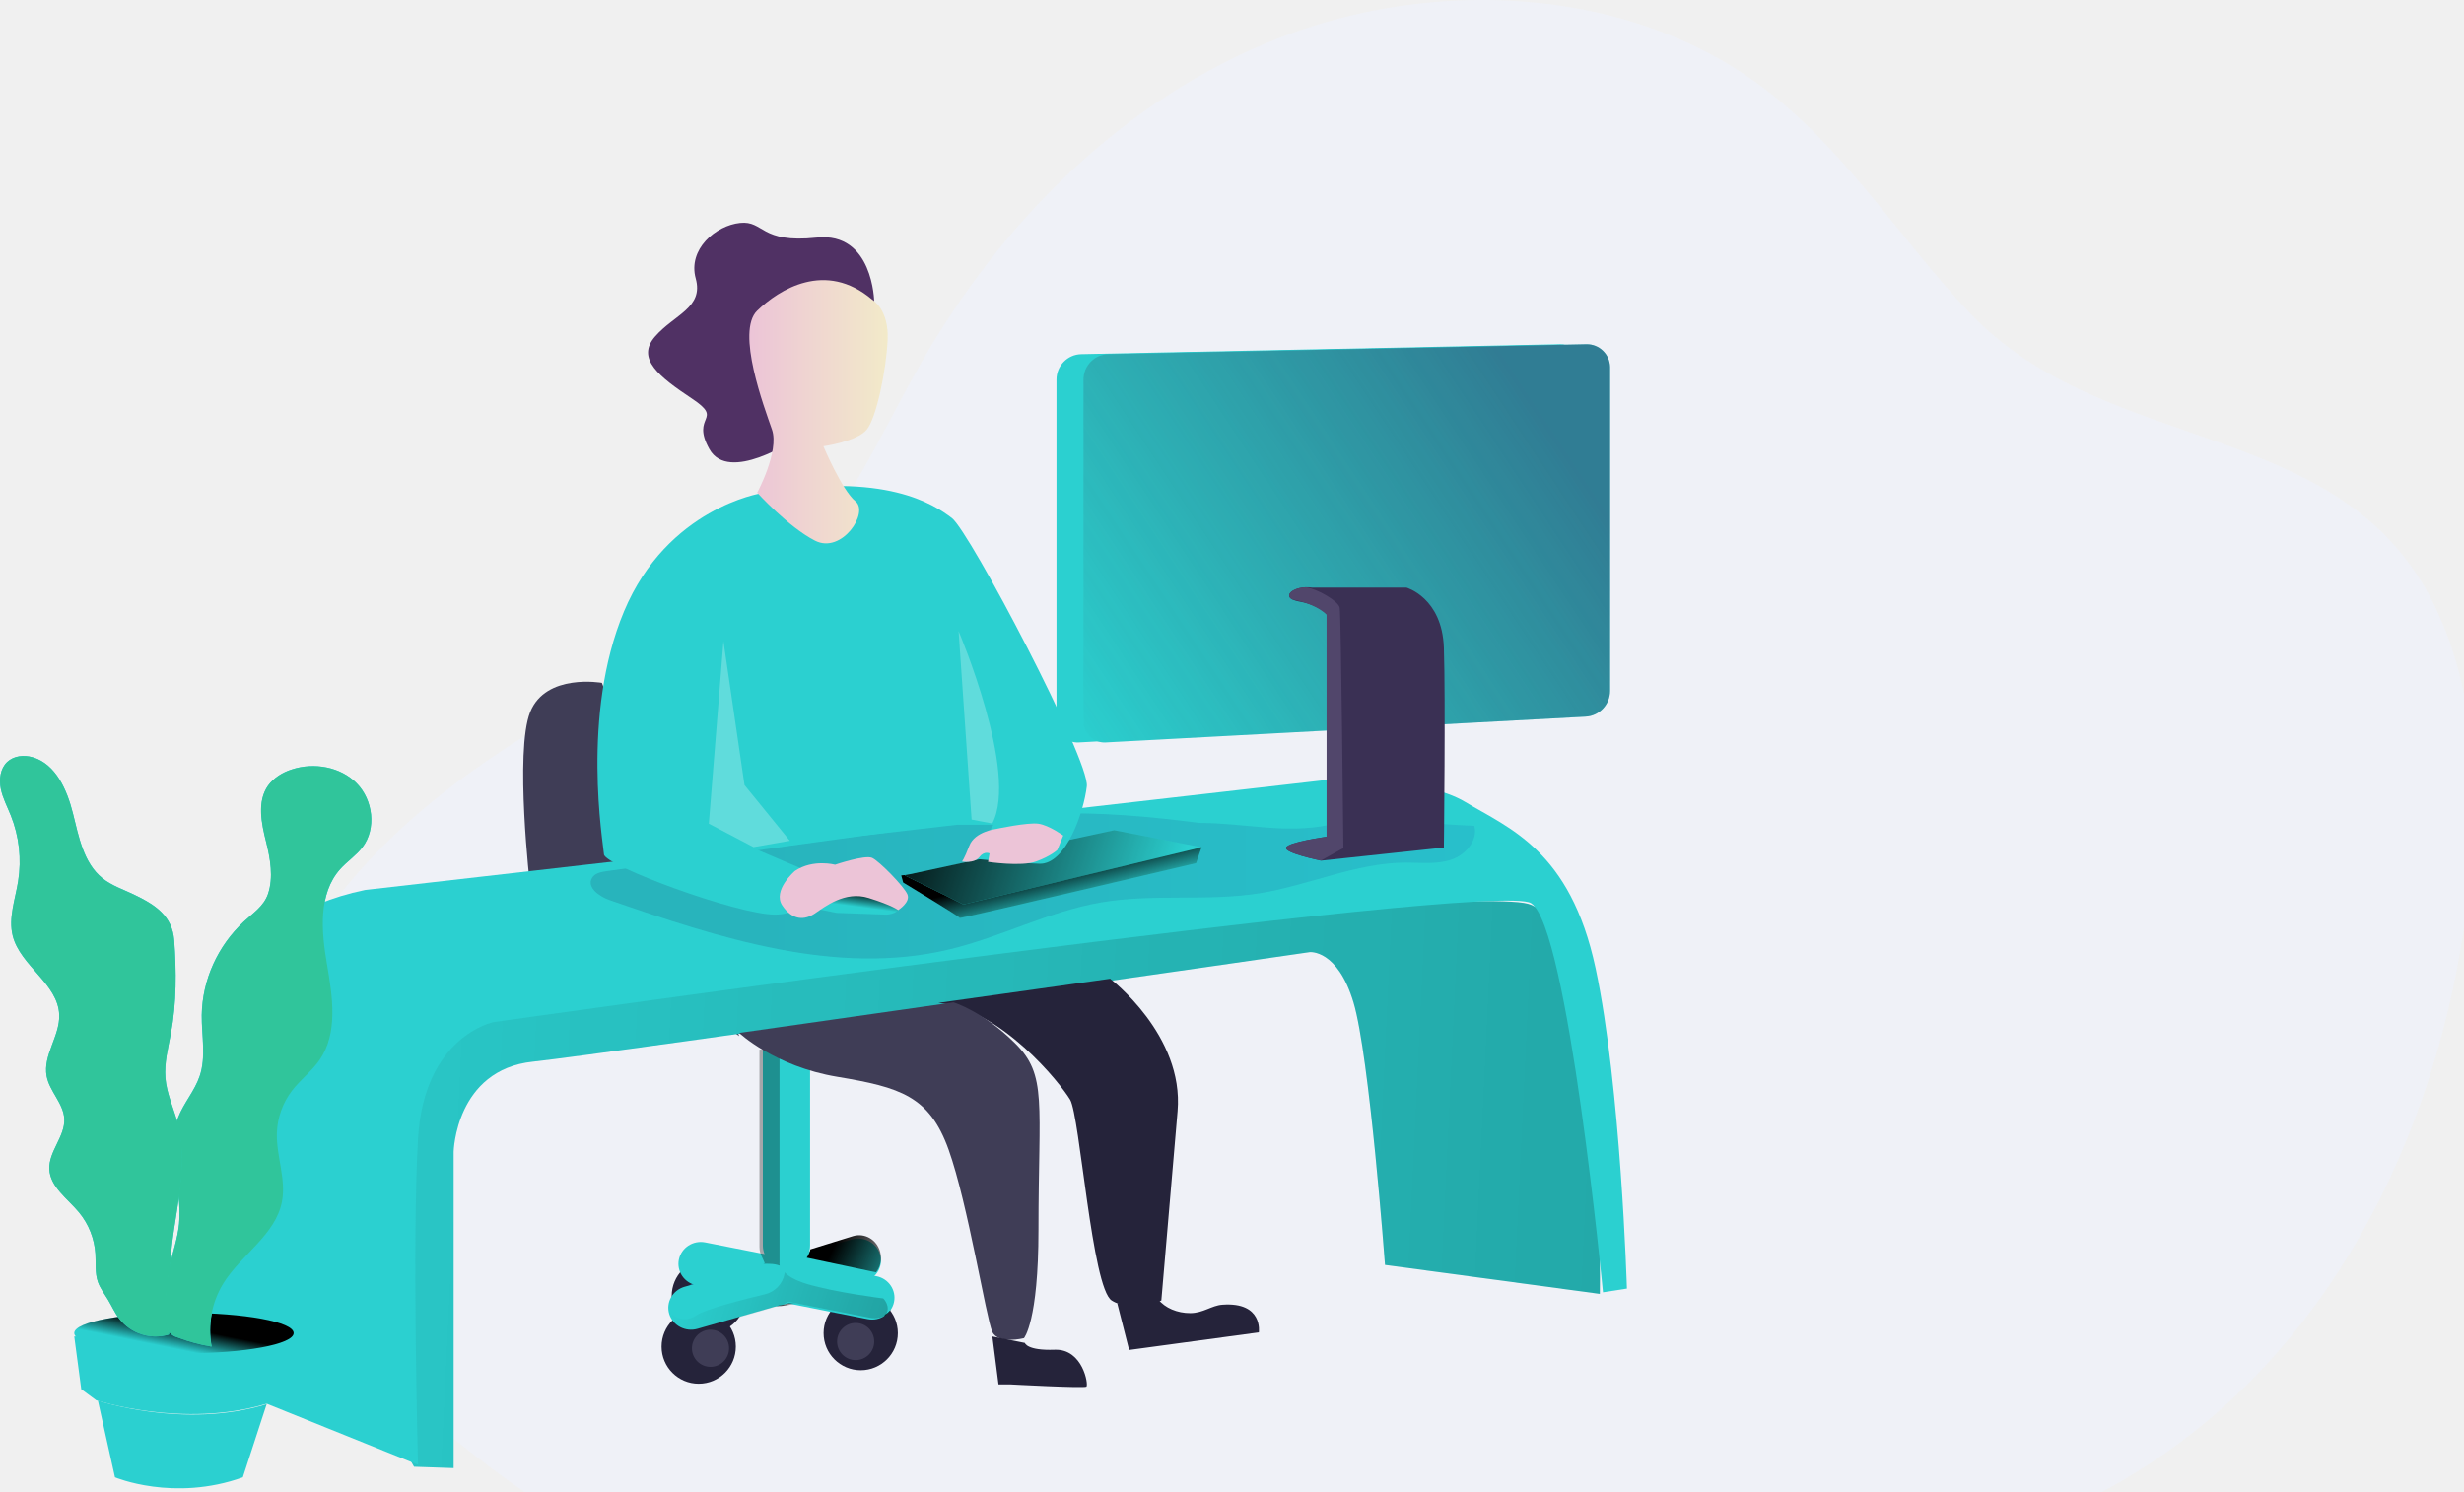
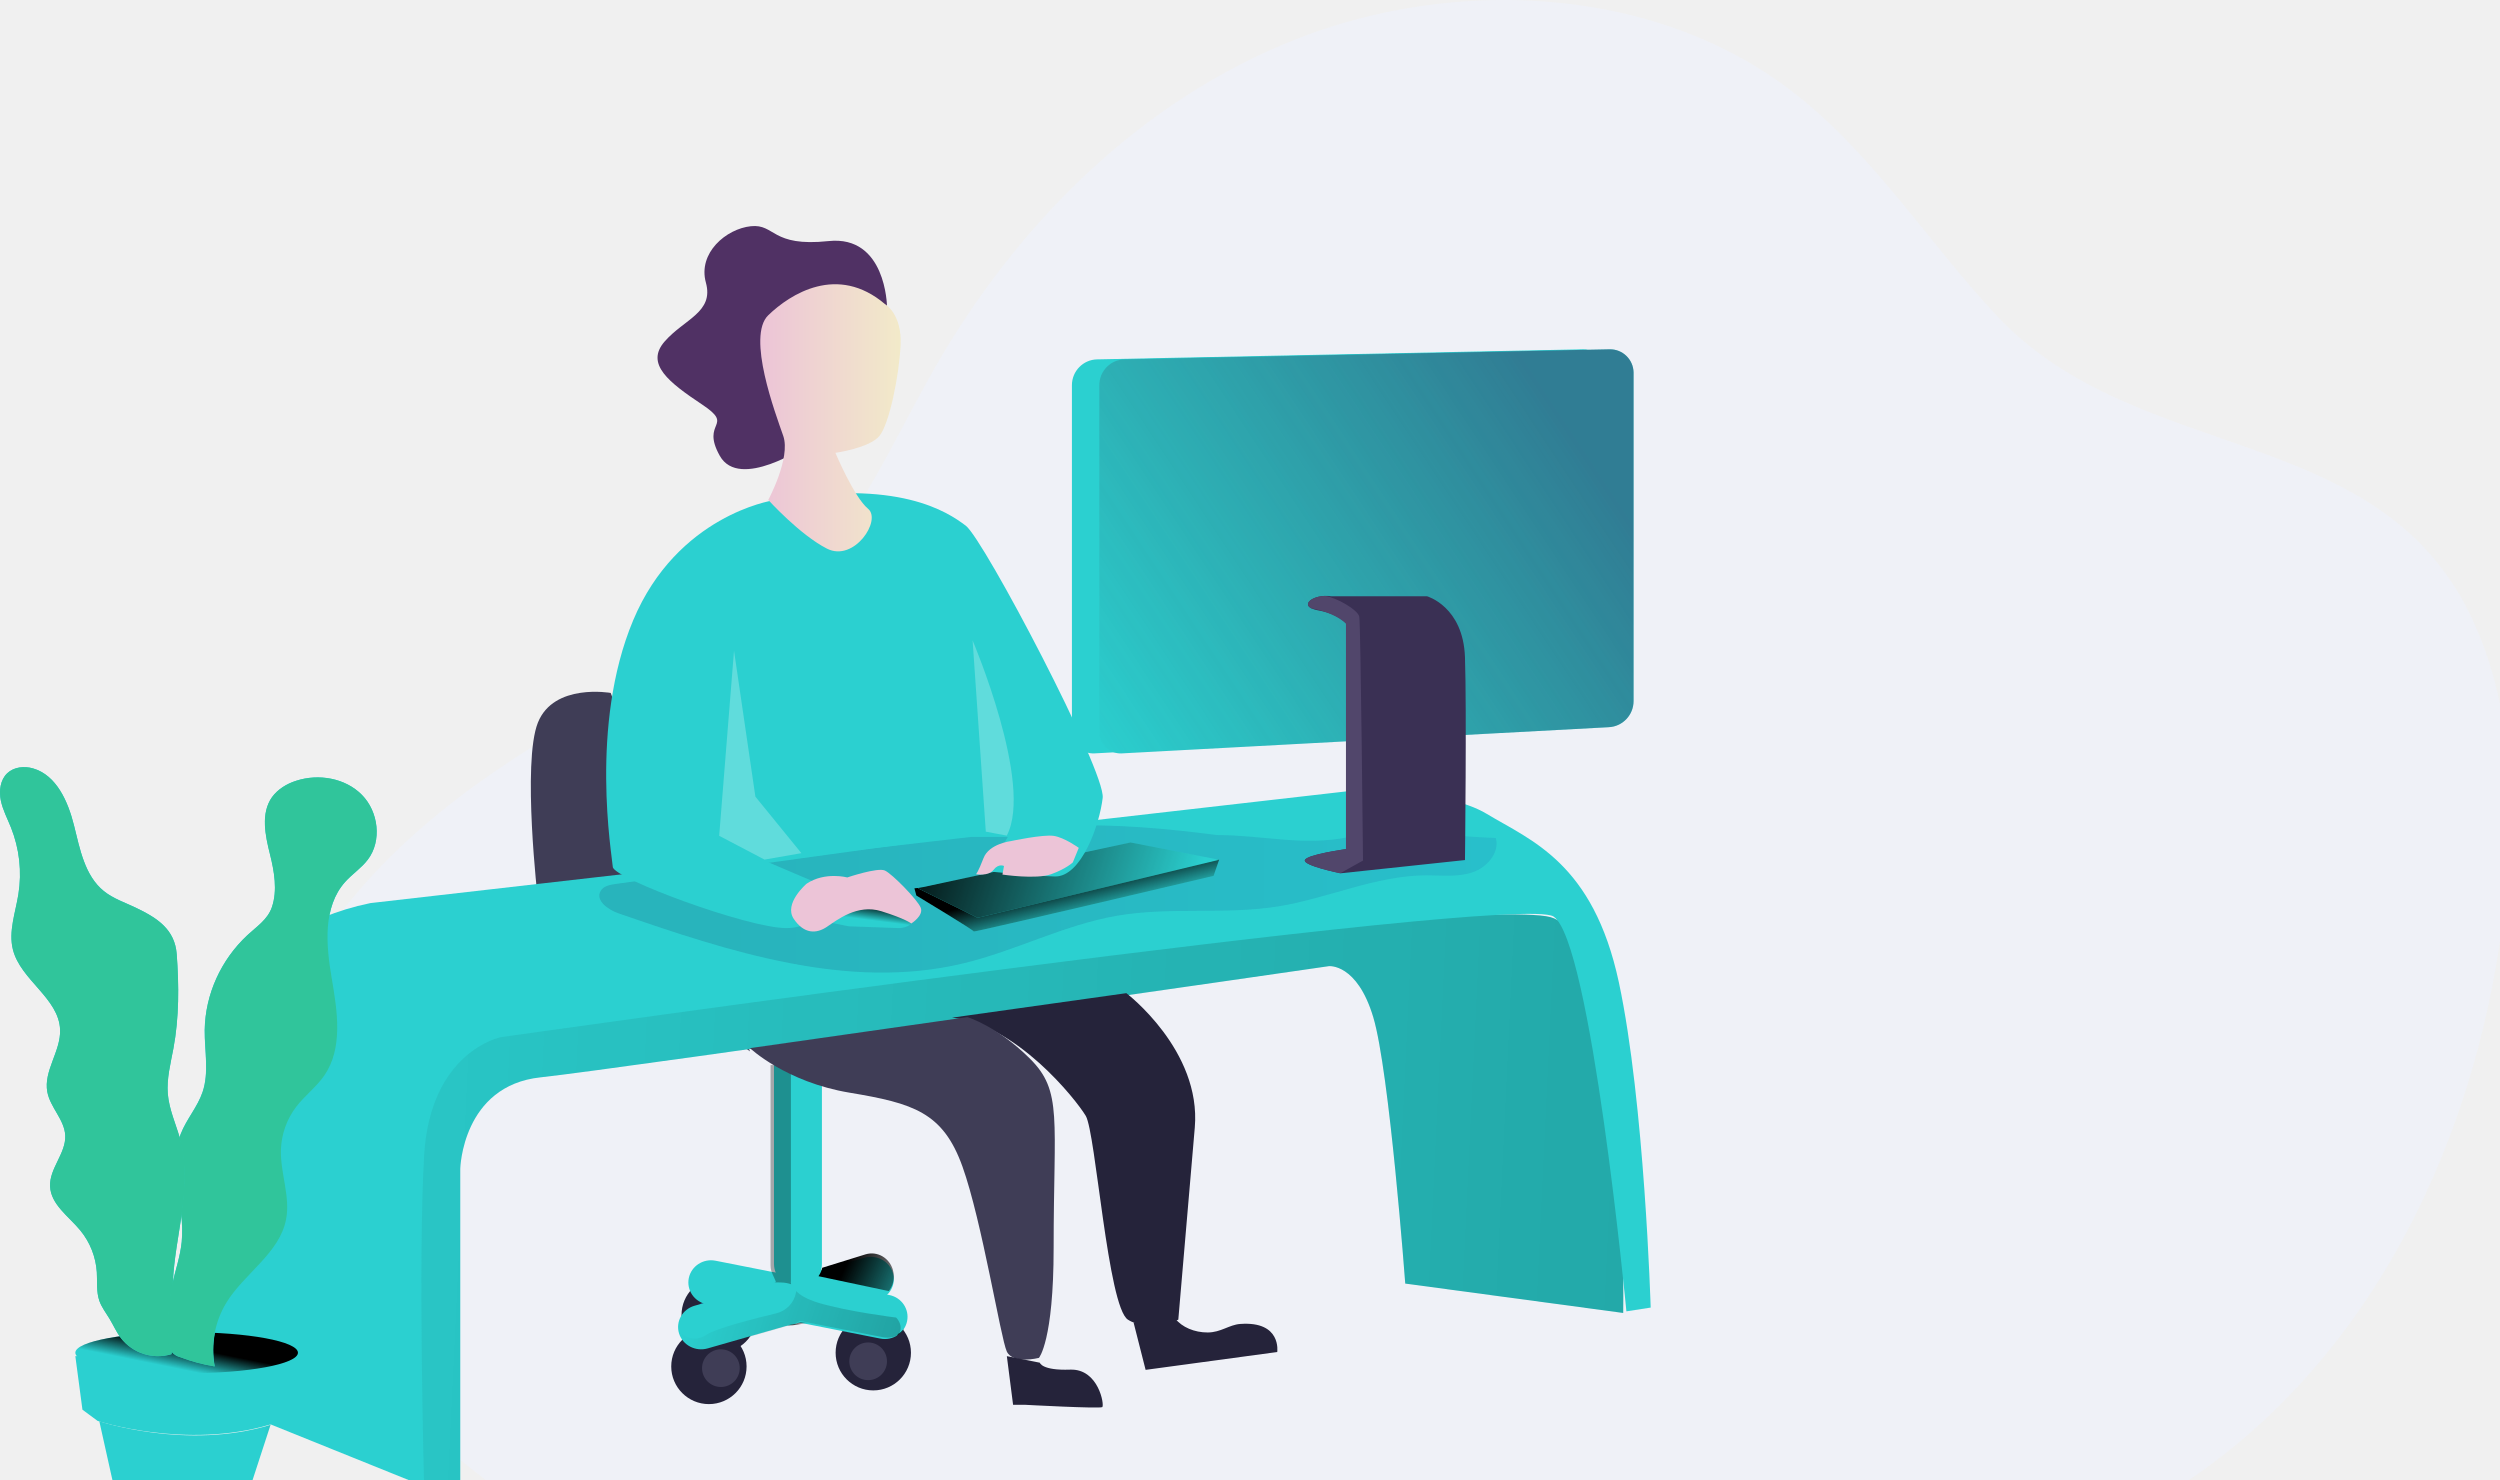
- <svg xmlns="http://www.w3.org/2000/svg" width="730" height="442">
+ <svg xmlns="http://www.w3.org/2000/svg" width="730" height="432">
  <defs>
    <linearGradient id="a" x1="0%" x2="100%" y1="50%" y2="50%">
      <stop offset="0%" stop-color="#183866" />
      <stop offset="100%" stop-color="#1A7FC1" />
    </linearGradient>
    <linearGradient id="b" x1="-.13%" x2="100%" y1="50.057%" y2="50.057%">
      <stop offset="0%" />
      <stop offset="99%" stop-opacity="0" />
    </linearGradient>
    <linearGradient id="c" x1="176.072%" x2="310.393%" y1="-566.037%" y2="-534.629%">
      <stop offset="0%" />
      <stop offset="99%" stop-opacity="0" />
    </linearGradient>
    <linearGradient id="d" x1="58.928%" x2="52.269%" y1="-257.998%" y2="-277.344%">
      <stop offset="0%" />
      <stop offset="99%" stop-opacity="0" />
    </linearGradient>
    <linearGradient id="e" x1="156.099%" x2="8.109%" y1="-63.273%" y2="-76.114%">
      <stop offset="0%" />
      <stop offset="99%" stop-opacity="0" />
    </linearGradient>
    <linearGradient id="f" x1="2361.044%" x2="2162.651%" y1="-16584.906%" y2="-16647.547%">
      <stop offset="0%" />
      <stop offset="99%" stop-opacity="0" />
    </linearGradient>
    <linearGradient id="g" x1="241.391%" x2="133.142%" y1="-426.052%" y2="-412.195%">
      <stop offset="0%" />
      <stop offset="99%" stop-opacity="0" />
    </linearGradient>
    <linearGradient id="h" x1="106.85%" x2="-35.821%" y1="22.502%" y2="19.27%">
      <stop offset="0%" />
      <stop offset="100%" stop-opacity="0" />
    </linearGradient>
    <linearGradient id="i" x1="14.169%" x2="114.168%" y1="-41.335%" y2="-41.335%">
      <stop offset="0%" stop-color="#183866" />
      <stop offset="100%" stop-color="#1A7FC1" />
    </linearGradient>
    <linearGradient id="j" x1="40.386%" x2="71.43%" y1="39.515%" y2="67.977%">
      <stop offset="0%" />
      <stop offset="99%" stop-opacity="0" />
    </linearGradient>
    <linearGradient id="k" x1="-12.531%" x2="93.689%" y1="44.923%" y2="53.42%">
      <stop offset="0%" />
      <stop offset="99%" stop-opacity="0" />
    </linearGradient>
    <linearGradient id="l" x1="53.702%" x2="43.721%" y1="42.271%" y2="80.595%">
      <stop offset="0%" />
      <stop offset="99%" stop-opacity="0" />
    </linearGradient>
    <linearGradient id="m" x1="190.926%" x2="102.154%" y1="-333.246%" y2="-335.028%">
      <stop offset="0%" />
      <stop offset="99%" stop-opacity="0" />
    </linearGradient>
    <linearGradient id="n" x1="168.578%" x2="111.53%" y1="-126.252%" y2="-126.942%">
      <stop offset="0%" />
      <stop offset="99%" stop-opacity="0" />
    </linearGradient>
    <linearGradient id="o" x1="56.989%" x2="28.128%" y1="43.618%" y2="69.958%">
      <stop offset="0%" />
      <stop offset="99%" stop-opacity="0" />
    </linearGradient>
    <linearGradient id="p" x1="58.095%" x2="57.212%" y1="-1473.571%" y2="-1370.204%">
      <stop offset="0%" />
      <stop offset="99%" stop-opacity="0" />
    </linearGradient>
    <linearGradient id="q" x1="-.04%" x2="99.996%" y1="49.993%" y2="49.993%">
      <stop offset="0%" stop-color="#ECC4D7" />
      <stop offset="42%" stop-color="#EFD4D1" />
      <stop offset="100%" stop-color="#F2EAC9" />
    </linearGradient>
    <linearGradient id="r" x1="99.032%" x2="199.03%" y1="-163.287%" y2="-163.287%">
      <stop offset="0%" stop-color="#ECC4D7" />
      <stop offset="42%" stop-color="#EFD4D1" />
      <stop offset="100%" stop-color="#F2EAC9" />
    </linearGradient>
    <linearGradient id="s" x1="124.306%" x2="224.306%" y1="-84.564%" y2="-84.564%">
      <stop offset="0%" stop-color="#ECC4D7" />
      <stop offset="42%" stop-color="#EFD4D1" />
      <stop offset="100%" stop-color="#F2EAC9" />
    </linearGradient>
    <linearGradient id="t" x1="128.89%" x2="24.06%" y1="100.36%" y2="153.095%">
      <stop offset="0%" stop-color="#362958" stop-opacity=".501" />
      <stop offset="100%" stop-color="#34313D" stop-opacity="0" />
    </linearGradient>
    <linearGradient id="u" x1="3990.942%" x2="3874.36%" y1="-34225.187%" y2="-34268.317%">
      <stop offset="0%" />
      <stop offset="99%" stop-opacity="0" />
    </linearGradient>
  </defs>
  <g fill="none" fill-rule="nonzero">
    <path fill="#EFF1F7" d="M583.08 92.214c-20.973-22.385-37.208-49.107-62.275-67.375-39.374-28.754-96.041-31.558-142.08-13.494-46.04 18.063-81.905 54.474-105.544 95.703-12.435 21.692-22.202 45.354-40.423 63.08-15.403 14.976-35.648 24.531-54.843 34.938-30.948 16.733-60.752 36.952-80.78 64.695-20.026 27.743-28.98 64.18-16.178 95.446 8.633 21.097 26.022 37.883 43.836 53.081 20.964 17.869 43.496 34.601 69.5 45.248 32.555 13.246 68.694 16.094 104.134 17.442 62.828 2.38 125.757.601 188.319-5.323 51.23-4.844 104.011-13.113 146.874-39.88 60.043-37.484 91-106.163 97.97-173.51 2.836-26.936 2.118-54.928-8.964-79.92-26.504-59.78-98.017-45.798-139.547-90.131z" />
    <path fill="#3F3D56" d="M178.317 202.334s-16.6-2.947-21.25 8.669c-4.65 11.616 0 51.733 0 51.733L219 307l-40.683-104.666z" />
    <path fill="#2BD0D0" d="M256.202 379.727l-24.555 7.008c-3.568 1.01-7.31-.952-8.372-4.386-1.047-3.438.987-7.046 4.55-8.069l24.522-7.014c3.565-1.01 7.307.947 8.372 4.379 1.058 3.433-.96 7.045-4.517 8.082z" />
    <circle cx="255" cy="395" r="11" fill="#25233A" />
    <circle cx="253.5" cy="397.5" r="5.5" fill="#3F3D56" />
    <circle cx="210" cy="384" r="11" fill="#25233A" />
    <path fill="url(#a)" d="M214 384.5a5.5 5.5 0 11-11 0 5.5 5.5 0 0111 0z" />
    <circle cx="207" cy="399" r="11" fill="#25233A" />
    <path fill="#3F3D56" d="M216 399.5a5.5 5.5 0 11-11 0 5.5 5.5 0 0111 0z" />
    <path fill="#2BD0D0" d="M257.085 390.874l-50.787-10.046c-3.574-.717-5.884-4.13-5.168-7.636.732-3.5 4.21-5.764 7.785-5.066l50.787 10.027c3.574.717 5.884 4.13 5.168 7.637-.723 3.507-4.204 5.781-7.785 5.084z" />
    <path fill="#2BD0D0" d="M226 310h14v59c0 3.866-3.133 7-6.997 7a6.999 6.999 0 01-6.996-7v-59H226z" />
    <path fill="#2BD0D0" d="M231.187 386.708l-24.537 7.025c-3.568 1.014-7.314-.949-8.375-4.388-1.047-3.44.987-7.05 4.548-8.074l24.537-7.005c3.564-1.01 7.304.948 8.368 4.381 1.039 3.435-.99 7.034-4.541 8.06z" />
    <path fill="url(#b)" d="M236 386.26l-3.125.551a12.89 12.89 0 01-2.875.172l1.305-.228a10.302 10.302 0 002.507-.755l2.188.26z" />
    <path fill="url(#c)" d="M261 372.738a6.914 6.914 0 01-1.46 4.262L239 372.65a7.113 7.113 0 001.098-2.462l12.654-3.923a6.201 6.201 0 014.913.579c1.5.867 2.609 2.324 3.083 4.048.164.6.249 1.222.252 1.846z" />
    <path fill="url(#d)" d="M225.22 371.103a5.776 5.776 0 01-.22-1.58V311h5.943v63.07c-.059.31-.04.627.057.93a9.278 9.278 0 00-2.845-.511c-.69-.04-1.385-.04-2.076 0l.425-.1c.262-.04-.94-2.091-1.283-3.286z" opacity=".31" />
    <path fill="url(#e)" d="M262.289 389.8c-.97.523-2.061.797-3.17.796a7.063 7.063 0 01-1.33-.13l-22.407-4.406-1.867-.363a6.54 6.54 0 01-2.133 1.055l-1.11.317-23.025 6.666c-3.514 1.007-7.202-.943-8.247-4.362 1.997 1.805 5.029 1.973 7.223.401 2.811-1.896 14.002-4.743 20.341-6.257 2.996-.698 5.288-3.05 5.848-6 .016-.173.042-.346.08-.517 1.056 1.113 2.997 2.362 6.505 3.423 8.64 2.589 22.667 4.304 22.667 4.304s2.532 2.42.625 5.073z" opacity=".31" />
    <path fill="url(#f)" d="M264 388a7.624 7.624 0 01-2 2 119.75 119.75 0 002-2z" />
    <path fill="url(#g)" d="M226.3 370.559a6.82 6.82 0 001.7 3.13c-.21.039-.425.092-.641.151L206.088 380c-3.271-.813-5.426-3.865-5.044-7.146.381-3.28 3.181-5.781 6.556-5.854a7.14 7.14 0 011.35.132l17.35 3.427z" />
    <path fill="#503164" d="M259 89.407s-.276-20.805-17.075-19.01c-16.8 1.793-15.511-5.095-22.687-4.339-7.175.757-15.51 7.786-13.117 16.468 2.395 8.682-6.332 10.623-12.064 17.21-5.733 6.587 1.349 11.976 11.006 18.416 9.657 6.44-.6 4.773 5.125 14.955 5.726 10.181 25.107-2.825 25.107-2.825L259 89.407z" />
    <path fill="#2BD0D0" d="M122.664 434.601l11.73.399v-93.745s.59-24.241 23.452-26.673c22.861-2.431 230.196-32.466 230.196-32.466s8.218-.87 12.951 14.901c4.733 15.771 9.34 77.787 9.34 77.787l63.64 8.577s1.68-109.55-21.302-115.595c-22.981-6.045-323.522 24.76-323.522 24.76s-22.29 116.352-6.485 142.055z" />
    <path fill="url(#h)" d="M122.664 434.601l11.73.399v-93.745s.59-24.241 23.452-26.673c22.861-2.431 230.196-32.466 230.196-32.466s8.218-.87 12.951 14.901c4.733 15.771 9.34 77.787 9.34 77.787l63.64 8.577s1.68-109.55-21.302-115.595c-22.981-6.045-323.522 24.76-323.522 24.76s-22.29 116.352-6.485 142.055z" opacity=".197" />
    <path fill="#2BD0D0" d="M62 303.784s5.744-31.756 46.144-40.079l285.183-32.643s27.996-1.16 40.804 6.587c12.808 7.746 31.088 14.168 38.583 49.223 7.495 35.056 9.286 94.942 9.286 94.942l-7.09 1.1s-10.348-108.44-21.312-115.306c-10.963-6.865-307.402 35.255-307.402 35.255s-20.561 4.088-22.352 34.532c-1.79 30.443 0 96.605 0 96.605L62 409.057V303.784z" />
    <path fill="url(#i)" d="M355.425 243.844c-14.762-1.9-29.644-3.276-44.519-2.72-11.18.433-22.286 1.966-33.372 3.493l-97.775 13.503c-1.66.23-3.55.603-4.38 2.044-1.592 2.752 2.15 5.464 5.182 6.512 32.51 11.256 67.243 22.656 100.708 14.63 15.3-3.669 29.511-11.288 45.03-13.935 15.518-2.647 31.448-.21 46.933-2.706 14.557-2.345 28.417-9.009 43.172-9.074 4.525 0 9.183.577 13.475-.839 4.293-1.415 8.088-5.739 6.9-10.05-13.853-.478-29.404-3.007-42.992-.262-13.449 2.712-24.894-.596-38.362-.596z" opacity=".19" />
    <path fill="#2BD0D0" d="M267 259.38l.57 2.114s16.881 10.173 16.775 10.501c-.106.328 70.024-16.24 70.024-16.24L356 251l-89 8.38z" />
    <path fill="url(#j)" d="M267 259.38l.57 2.114s16.881 10.173 16.775 10.501c-.106.328 70.024-16.24 70.024-16.24L356 251l-89 8.38z" />
    <path fill="#2BD0D0" d="M268 259.364L330.107 246 356 251.054 285.442 268z" />
    <path fill="url(#k)" d="M268 259.364L330.107 246 356 251.054 285.442 268z" />
    <path fill="#2BD0D0" d="M247.832 270.484l14.457.512s3.672.228 4.62-2.717c.95-2.945-5.89-9.16-6.622-9.277-.733-.118-19.76 5.22-17.017 10.556l4.562.926z" />
    <path fill="url(#l)" d="M247.832 270.484l14.457.512s3.672.228 4.62-2.717c.95-2.945-5.89-9.16-6.622-9.277-.733-.118-19.76 5.22-17.017 10.556l4.562.926z" />
    <path fill="#2BD0D0" d="M79 416.056l-7.058 21.677c-20.473 7.351-37.88 0-37.88 0L29 415s25.535 8.56 50 1.056z" />
    <path fill="url(#m)" d="M79 416.056l-7.058 21.677c-20.473 7.351-37.88 0-37.88 0L29 415s25.535 8.56 50 1.056z" />
    <path fill="#2BD0D0" d="M87 396l-2.284 16.943-5.786 3.008c-24.648 7.42-50.415-1.038-50.415-1.038l-4.443-3.283L22 396h65z" />
    <path fill="url(#n)" d="M87 396l-2.284 16.943-5.786 3.008c-24.648 7.42-50.415-1.038-50.415-1.038l-4.443-3.283L22 396h65z" />
    <ellipse cx="54.5" cy="395" fill="#2BD0D0" rx="32.5" ry="6" />
    <ellipse cx="54.5" cy="395" fill="url(#o)" rx="32.5" ry="6" />
    <path fill="#2BD0D0" d="M39.641 265.03c-3.182-1.515-6.603-2.658-9.356-4.87-5.547-4.5-6.953-12.248-8.69-19.198-1.736-6.951-5.097-14.593-11.944-16.587-2.562-.737-5.567-.445-7.515 1.39-2.053 1.933-2.47 5.11-1.908 7.914.561 2.804 1.928 5.316 2.985 7.974a36.878 36.878 0 012.172 19.477c-.865 5.389-2.932 10.851-1.605 16.134 2.252 8.964 13.47 14.22 13.78 23.457.212 6.233-4.885 12.001-3.73 18.135.852 4.538 5.005 8.08 5.23 12.692.25 5.23-4.662 9.655-4.424 14.885.237 5.23 5.427 8.725 8.815 12.839a21.453 21.453 0 014.827 12.193c.178 2.791-.179 5.682.726 8.327.66 1.933 1.98 3.575 3.004 5.316 1.13 1.88 1.981 3.914 3.341 5.655a13.696 13.696 0 0014.725 4.651c1.05-6.95.132-14.04.423-21.065.574-13.609 5.691-27.324 2.416-40.535-1.201-4.844-3.512-9.443-3.922-14.413-.363-4.44.812-8.838 1.631-13.217 1.69-9.044 1.664-18.394.97-27.538-.547-7.256-5.618-10.599-11.95-13.616z" />
    <path fill="#2BD0D0" d="M59.752 300.767c-.053 6.062 1.33 12.33-.612 18.085-1.47 4.362-4.702 7.934-6.371 12.223-3.85 9.899 1.33 21 .273 31.57-.44 4.354-1.936 8.537-2.88 12.813a51.236 51.236 0 00-.851 16.485 4.17 4.17 0 003.325 4.342A51.942 51.942 0 0062.711 399a26.638 26.638 0 013.445-18.59c5.274-8.63 15.522-14.446 17.43-24.359 1.29-6.712-1.715-13.524-1.502-20.355a21.886 21.886 0 014.482-12.548c2.48-3.227 5.839-5.723 8.147-9.07 5.546-8.066 3.817-18.848 2.168-28.494-1.65-9.647-2.607-20.748 3.91-28.057 2.062-2.31 4.748-4.044 6.617-6.513 4.163-5.504 3.112-13.983-1.73-18.902-4.84-4.92-12.635-6.28-19.218-4.116a13.86 13.86 0 00-7.01 4.76c-3.325 4.714-1.995 11.154-.585 16.757 1.23 4.867 2.221 10.483.539 15.39-1.257 3.651-4.443 5.63-7.15 8.172a38.903 38.903 0 00-12.502 27.692z" />
    <path fill="#30C59B" d="M53.062 354.522c-.938 6.593-2.292 13.239-2.57 19.851v.665a1.757 1.757 0 01-.111.479 51.684 51.684 0 00-.866 16.501c.036.893.261 1.768.66 2.566-.032.279-.072.551-.111.83a13.702 13.702 0 01-14.73-4.652c-1.32-1.741-2.213-3.775-3.342-5.655-1.057-1.748-2.345-3.39-3.005-5.317-.905-2.659-.549-5.536-.727-8.327a21.453 21.453 0 00-4.828-12.196c-3.389-4.087-8.587-7.516-8.818-12.833-.231-5.317 4.676-9.656 4.425-14.887-.224-4.612-4.379-8.154-5.23-12.693-1.157-6.135 3.962-11.903 3.731-18.137-.31-9.238-11.532-14.495-13.785-23.46-1.32-5.284.74-10.747 1.605-16.136a36.876 36.876 0 00-2.146-19.46c-1.057-2.658-2.424-5.163-2.986-7.975-.561-2.81-.145-5.981 1.909-7.922 1.982-1.834 4.954-2.126 7.517-1.389 6.856 1.994 10.204 9.664 11.948 16.615 1.744 6.952 3.144 14.694 8.692 19.2 2.742 2.227 6.176 3.356 9.36 4.872 6.34 3.017 11.413 6.36 11.955 13.55.66 9.145.72 18.496-.97 27.541-.82 4.38-1.982 8.78-1.632 13.219.35 4.44 2.272 8.64 3.527 12.946.139.485.277.977.396 1.469 1.665 6.839 1.13 13.757.132 20.735z" />
    <path fill="url(#p)" d="M49.718 394a7.789 7.789 0 01-.502-2.488c-.43-5.36-.216-10.78.637-16.047.023-.155.052-.31.08-.465-.171 6.346.374 12.744-.215 19z" />
    <path fill="#30C59B" d="M107.393 251.014c-1.871 2.47-4.562 4.202-6.627 6.513-6.527 7.303-5.568 18.41-3.916 28.057 1.651 9.646 3.383 20.428-2.172 28.495-2.31 3.32-5.674 5.842-8.159 9.069a21.865 21.865 0 00-4.49 12.548c-.212 6.831 2.798 13.643 1.506 20.355-1.911 9.913-12.175 15.742-17.457 24.36A26.644 26.644 0 0062.654 399a51.824 51.824 0 01-10.064-2.715 5.425 5.425 0 01-2.344-1.415 2.503 2.503 0 01-.247-.345 6.232 6.232 0 01-.699-2.55c-.599-5.506-.3-11.073.886-16.484.033-.16.073-.319.113-.478.946-4.11 2.345-8.14 2.771-12.336a39.84 39.84 0 00-.16-8.166c1.006-6.971 1.545-13.882-.153-20.668-.12-.49-.26-.982-.4-1.467.127-.425.273-.85.44-1.268 1.672-4.289 4.909-7.86 6.38-12.223 1.939-5.756.56-12.023.613-18.085.087-10.47 4.823-20.58 12.429-27.725 2.71-2.542 5.901-4.52 7.16-8.172 1.685-4.907.666-10.523-.54-15.39-1.418-5.603-2.764-12.043.587-16.757 1.665-2.337 4.29-3.857 7.02-4.76 6.567-2.165 14.407-.804 19.249 4.116 4.842 4.92 5.868 13.43 1.698 18.902z" />
    <path fill="#2BD0D0" d="M225.573 146.146s-27.817 4.3-40.684 34.977c-12.867 30.677-6.176 68.683-5.951 72.027.225 3.344 39.428 17.85 50.635 17.85 11.208 0 13.542-11.229 13.542-11.229l-19.803-8.433 60.17-6.949h10.804l-5.951 10.032s11.743 1.23 19.592 1.511c7.848.281 13.178-15.24 14.057-22.959.88-7.717-34.667-75.458-39.977-79.47-5.31-4.013-19.717-13.817-56.434-7.357z" />
    <path fill="url(#q)" d="M258.392 88.776s5.032 2.83 4.58 11.985c-.453 9.155-3.29 22.932-6.153 26.5-2.864 3.57-12.88 4.968-12.88 4.968s5.464 12.977 9.53 16.326c4.066 3.349-4.086 15.687-12.015 11.639-7.928-4.049-17.12-14.216-17.12-14.216s6.612-12.245 4.376-18.69c-2.235-6.445-10.772-29.064-4.376-35.242 6.396-6.18 20.186-15.035 34.058-3.27z" />
    <path fill="#FFF" opacity=".25" d="M214.334 190L210 244.055 223.238 251 234 249.122l-13.428-16.504zM284 187s17.909 42.077 9.97 57l-6.116-1.16L284 187z" />
    <path fill="url(#r)" d="M235.522 258.045s-6.766 5.775-3.746 10.267c3.02 4.491 6.625 4.363 9.631 2.355 3.006-2.009 8.911-6.776 15.946-4.588 7.035 2.188 8.744 3.58 8.744 3.58s3.705-2.316 2.744-4.639c-.962-2.323-8.32-9.85-10.452-10.825-2.132-.975-10.983 2.021-10.983 2.021s-6.503-1.758-11.884 1.83z" />
    <path fill="url(#s)" d="M295.191 245.598s-6.385.759-7.998 4.957c-1.613 4.198-2.193 4.71-2.193 4.71s3.606.69 5.106-1.264 3.059-1.133 3.059-1.133l-.447 2.507s9.798 1.477 14.224-.11c4.425-1.589 6.325-3.453 6.325-3.453l1.733-4.24s-4.18-3.03-7.332-3.5c-3.152-.47-12.477 1.526-12.477 1.526z" />
    <path fill="#25233A" d="M328.893 290s21.934 16.687 19.984 39.259c-1.949 22.572-4.813 56.087-4.813 56.087s-8.846 3.722-14.707 0c-5.862-3.722-9.411-54.65-12.315-59.513-2.904-4.864-20.375-26.79-39.042-28.679L328.893 290z" />
    <path fill="#3F3D56" d="M219 306.058s10.444 9.895 29.062 13.002c18.619 3.107 27.297 5.7 32.987 21.605 5.69 15.905 11.148 50.137 12.935 53.963 1.786 3.826 9.382 1.874 9.382 1.874s4.296-4.895 4.296-32.114c0-37.946 2.655-45.724-6.913-55.256-9.568-9.533-18.272-12.132-18.272-12.132L219 306.058z" />
    <path fill="#25233A" d="M294 396l1.82 14.197h3.408s21.948 1.187 22.636.675c.688-.513-1.057-11.243-9.372-10.94-8.316.304-8.861-2.023-8.861-2.023L294 396zm37-9.844L334.518 400l38.437-5.212s1.353-9.093-10.823-8.191c-3.214.234-5.608 2.465-9.471 2.485-3.863.02-7.563-1.543-9.511-4.082L331 386.156z" />
    <path fill="#2BD0D0" d="M461.804 212.337l-142.243 7.654c-3.44.181-6.376-2.47-6.561-5.926V112.473c.003-4.101 3.267-7.448 7.348-7.535l141.661-2.937a6.835 6.835 0 014.886 1.917 6.898 6.898 0 012.105 4.827v95.971c-.005 4.056-3.164 7.402-7.196 7.621z" />
    <path fill="#2BD0D0" d="M469.804 212.337l-142.25 7.655c-3.44.177-6.372-2.478-6.554-5.934V112.473c-.004-4.102 3.26-7.452 7.342-7.535l141.68-2.937c3.777-.07 6.898 2.943 6.978 6.738v95.977c-.005 4.057-3.164 7.403-7.196 7.621z" />
    <path fill="url(#t)" d="M469.804 212.337l-142.25 7.655c-3.44.177-6.372-2.478-6.554-5.934V112.473c-.004-4.102 3.26-7.452 7.342-7.535l141.68-2.937c3.777-.07 6.898 2.943 6.978 6.738v95.977c-.005 4.057-3.164 7.403-7.196 7.621z" />
    <path fill="#3A3054" d="M427.773 251.138L391.478 255s-11.053-2.23-10.455-3.862c.599-1.633 12.156-3.205 12.156-3.205v-65.804c-.1-.146-1.621-2.084-5.789-3.319-.807-.239-1.628-.43-2.459-.57a7.252 7.252 0 01-2.06-.624c-2.479-1.28.26-3.51 4.107-3.61a9.625 9.625 0 011.802.106h27.913s10.568 2.973 11.08 17.811c.511 14.839 0 59.215 0 59.215z" />
    <path fill="#51466B" d="M398 251.277L391.322 255s-10.888-2.23-10.299-3.863c.59-1.632 11.995-3.205 11.995-3.205v-65.809c-.138-.152-1.807-1.898-5.703-3.318a28.64 28.64 0 00-4.452-1.195c-2.442-1.28.255-3.51 4.046-3.61 3.228.445 9.585 4.028 9.998 6.073.412 2.044 1.093 71.204 1.093 71.204z" />
    <path fill="url(#u)" d="M263 389c-.881 1.001-1.29 1.37-.77.547.27-.159.527-.342.77-.547z" />
  </g>
</svg>
